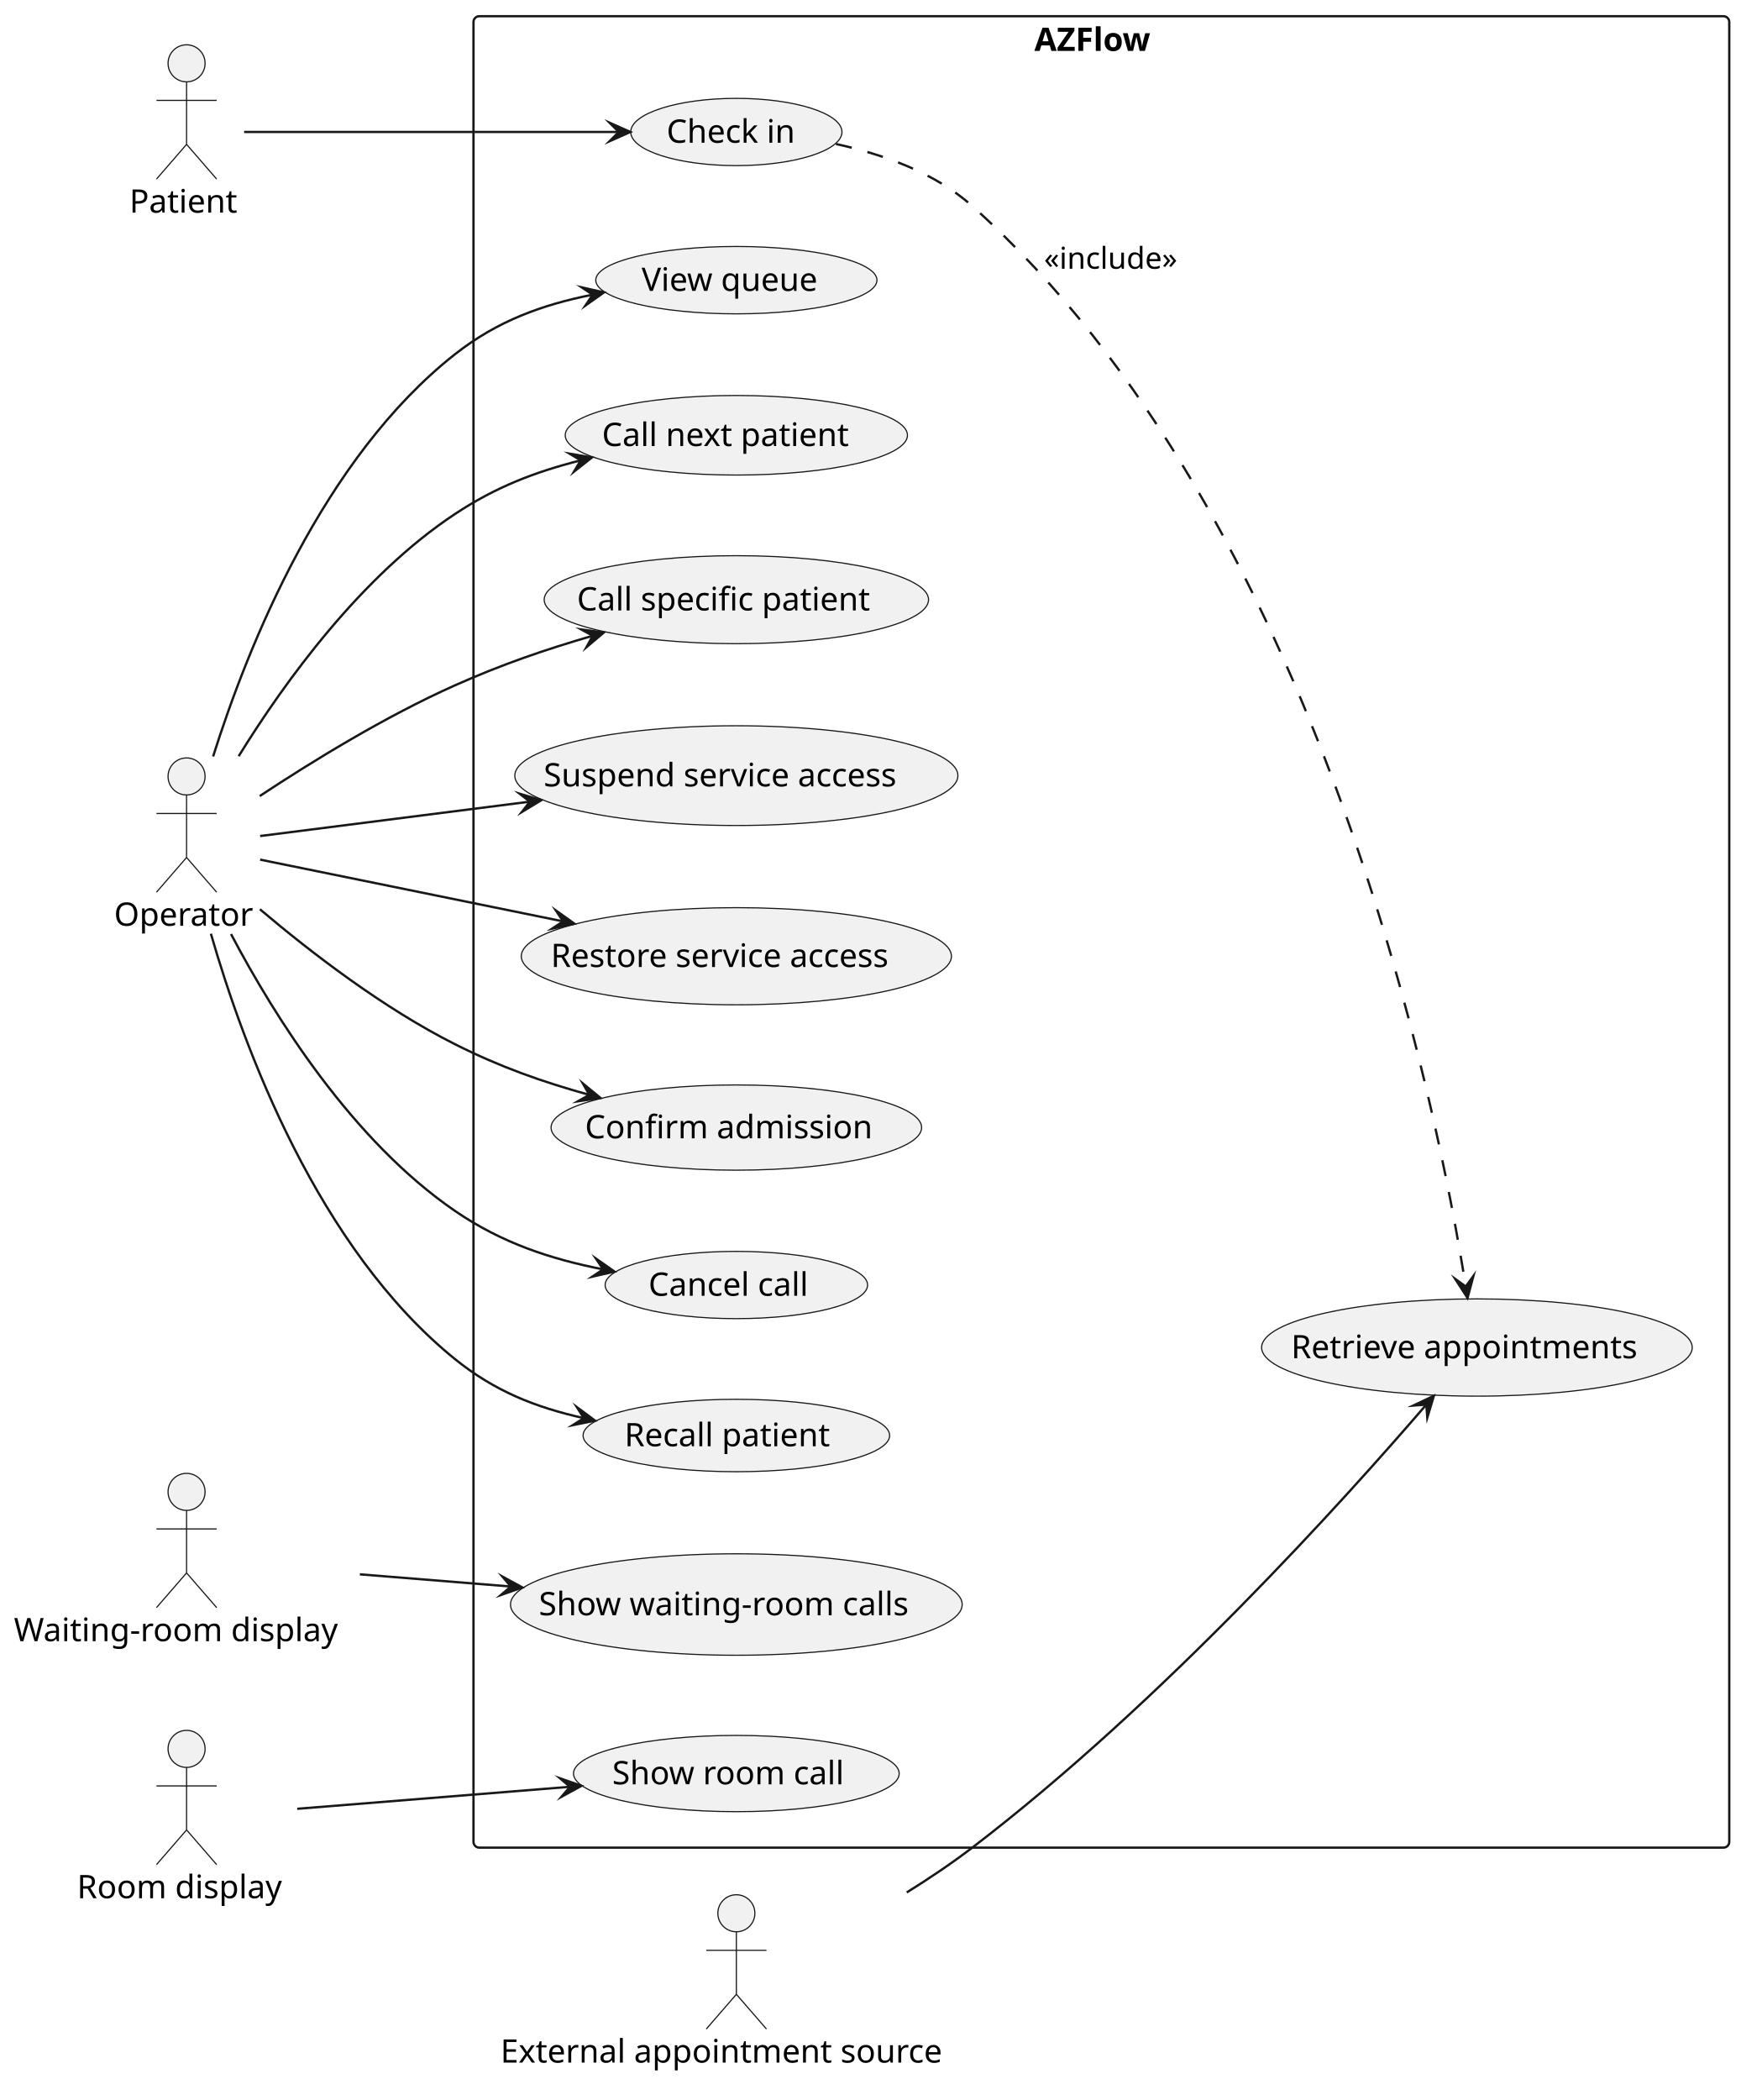
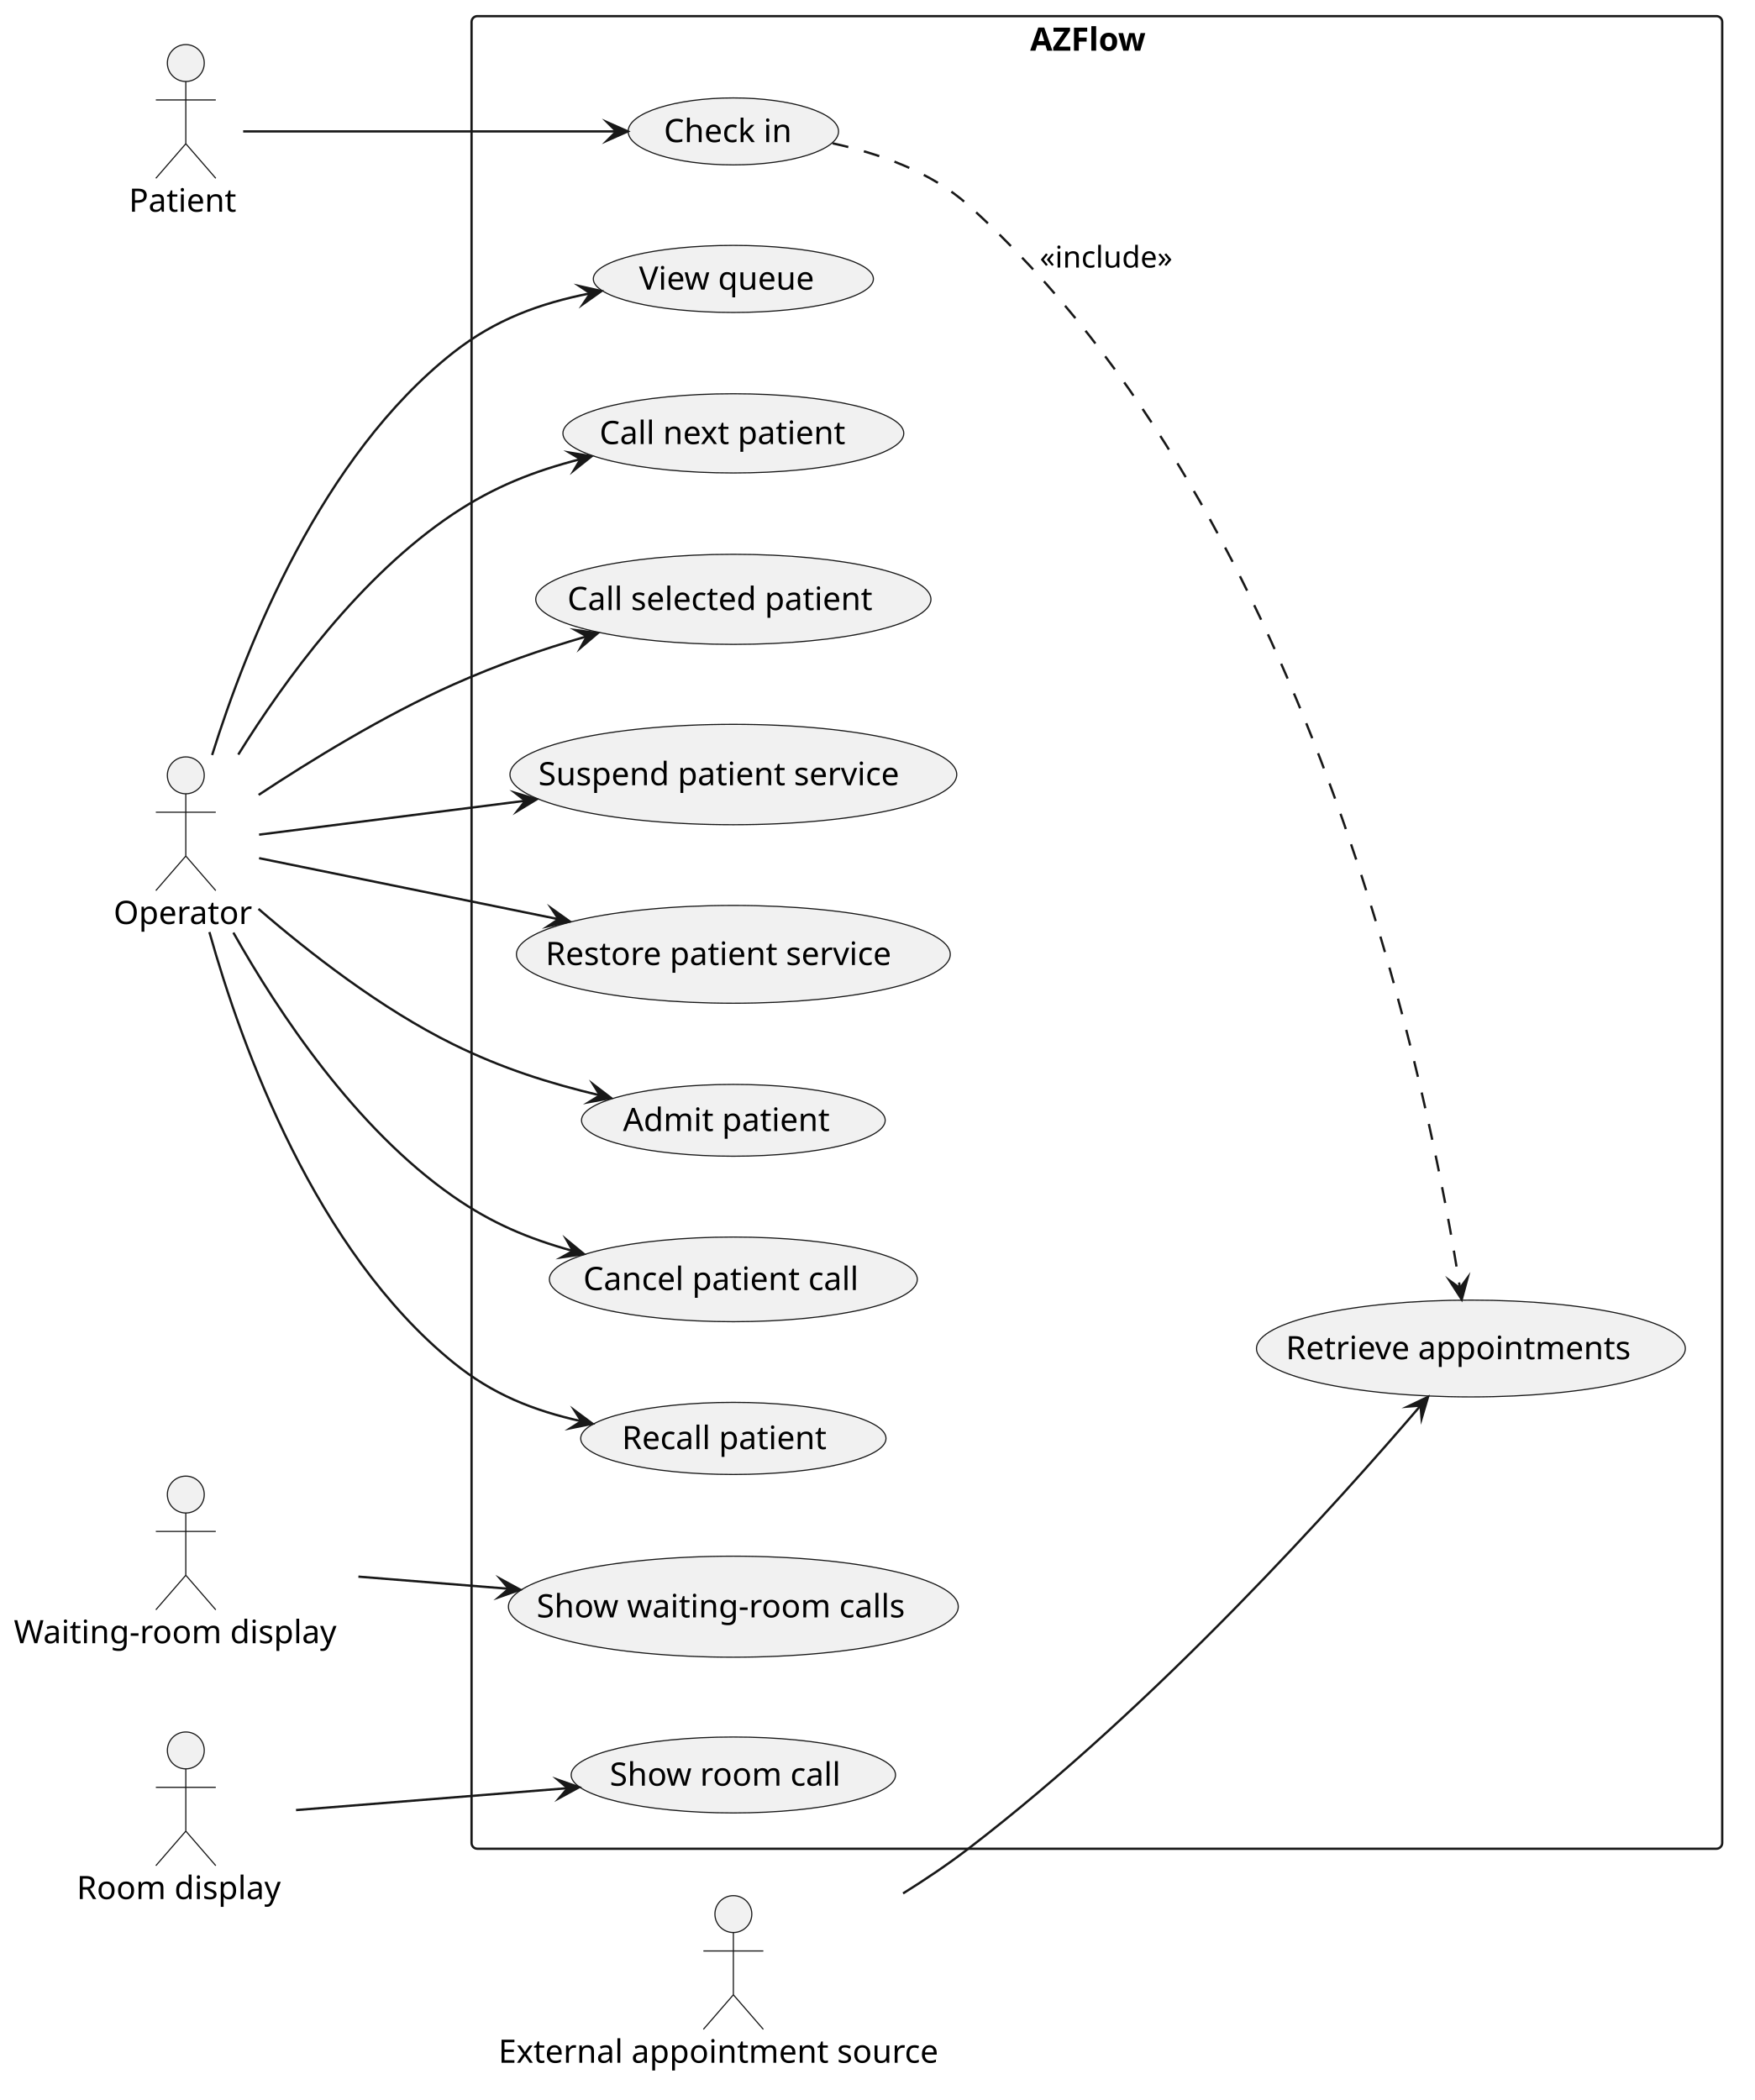
- <svg xmlns="http://www.w3.org/2000/svg" version="1.1" data-diagram-type="DESCRIPTION" style="width:761px;height:907px;background:#FFFFFF;" width="761px" height="907px" viewBox="0 0 761 907" zoomAndPan="magnify" preserveAspectRatio="none" contentStyleType="text/css">
+ <svg xmlns="http://www.w3.org/2000/svg" version="1.1" data-diagram-type="DESCRIPTION" style="width:761px;height:911px;background:#FFFFFF;" width="761px" height="911px" viewBox="0 0 761 911" zoomAndPan="magnify" preserveAspectRatio="none" contentStyleType="text/css">
  <defs />
  <g font-family="sans-serif" lengthAdjust="spacing">
    <g class="cluster" data-qualified-name="AZFlow" id="ent0006" data-source-line="9">
-       <rect x="204.54" y="7" width="542.47" height="791" fill="none" style="stroke:#181818;stroke-width:1;" rx="2.5" ry="2.5" />
+       <rect x="204.54" y="7" width="542.47" height="795" fill="none" style="stroke:#181818;stroke-width:1;" rx="2.5" ry="2.5" />
      <text x="446.825" y="21.995" fill="#000" font-size="14" textLength="57.9" font-weight="700">AZFlow</text>
    </g>
    <g class="entity" data-qualified-name="AZFlow.CheckIn" id="ent0007" data-source-line="10">
      <ellipse cx="318.094" cy="57.004" rx="45.624" ry="14.524" fill="#F1F1F1" style="stroke:#181818;stroke-width:0.5;" />
      <text x="287.954" y="61.652" fill="#000" font-size="14" textLength="60.279">Check in</text>
    </g>
    <g class="entity" data-qualified-name="AZFlow.RetrieveAppointments" id="ent0008" data-source-line="11">
-       <ellipse cx="638.006" cy="582.001" rx="93.006" ry="21.001" fill="#F1F1F1" style="stroke:#181818;stroke-width:0.5;" />
-       <text x="557.749" y="586.65" fill="#000" font-size="14" textLength="160.515">Retrieve appointments</text>
+       <ellipse cx="638.006" cy="585.001" rx="93.006" ry="21.001" fill="#F1F1F1" style="stroke:#181818;stroke-width:0.5;" />
+       <text x="557.749" y="589.65" fill="#000" font-size="14" textLength="160.515">Retrieve appointments</text>
    </g>
    <g class="entity" data-qualified-name="AZFlow.ViewQueue" id="ent0009" data-source-line="12">
      <ellipse cx="318.094" cy="120.999" rx="60.744" ry="14.549" fill="#F1F1F1" style="stroke:#181818;stroke-width:0.5;" />
      <text x="277.174" y="125.647" fill="#000" font-size="14" textLength="81.84">View queue</text>
    </g>
    <g class="entity" data-qualified-name="AZFlow.CallNext" id="ent0010" data-source-line="13">
      <ellipse cx="318.087" cy="187.995" rx="73.927" ry="17.185" fill="#F1F1F1" style="stroke:#181818;stroke-width:0.5;" />
      <text x="260.029" y="192.644" fill="#000" font-size="14" textLength="116.115">Call next patient</text>
    </g>
    <g class="entity" data-qualified-name="AZFlow.CallSpecific" id="ent0011" data-source-line="14">
-       <ellipse cx="318.093" cy="259.005" rx="83.023" ry="19.005" fill="#F1F1F1" style="stroke:#181818;stroke-width:0.5;" />
-       <text x="249.218" y="263.653" fill="#000" font-size="14" textLength="137.751">Call specific patient</text>
+       <ellipse cx="318.087" cy="260.001" rx="85.707" ry="19.541" fill="#F1F1F1" style="stroke:#181818;stroke-width:0.5;" />
+       <text x="246.111" y="264.65" fill="#000" font-size="14" textLength="143.951">Call selected patient</text>
    </g>
    <g class="entity" data-qualified-name="AZFlow.Suspend" id="ent0012" data-source-line="15">
-       <ellipse cx="318.092" cy="335" rx="95.702" ry="21.54" fill="#F1F1F1" style="stroke:#181818;stroke-width:0.5;" />
-       <text x="234.823" y="339.649" fill="#000" font-size="14" textLength="166.537">Suspend service access</text>
+       <ellipse cx="318.092" cy="335.998" rx="96.892" ry="21.778" fill="#F1F1F1" style="stroke:#181818;stroke-width:0.5;" />
+       <text x="233.5" y="340.647" fill="#000" font-size="14" textLength="169.183">Suspend patient service</text>
    </g>
    <g class="entity" data-qualified-name="AZFlow.Restore" id="ent0013" data-source-line="16">
-       <ellipse cx="318.093" cy="413.001" rx="92.903" ry="20.981" fill="#F1F1F1" style="stroke:#181818;stroke-width:0.5;" />
-       <text x="237.952" y="417.649" fill="#000" font-size="14" textLength="160.282">Restore service access</text>
+       <ellipse cx="318.094" cy="413.997" rx="94.084" ry="21.217" fill="#F1F1F1" style="stroke:#181818;stroke-width:0.5;" />
+       <text x="236.63" y="418.645" fill="#000" font-size="14" textLength="162.928">Restore patient service</text>
    </g>
    <g class="entity" data-qualified-name="AZFlow.Admit" id="ent0014" data-source-line="17">
-       <ellipse cx="318.086" cy="486.999" rx="80.046" ry="18.409" fill="#F1F1F1" style="stroke:#181818;stroke-width:0.5;" />
-       <text x="252.694" y="491.648" fill="#000" font-size="14" textLength="130.785">Confirm admission</text>
+       <ellipse cx="318.095" cy="486.003" rx="65.865" ry="15.573" fill="#F1F1F1" style="stroke:#181818;stroke-width:0.5;" />
+       <text x="270.219" y="490.651" fill="#000" font-size="14" textLength="95.751">Admit patient</text>
    </g>
    <g class="entity" data-qualified-name="AZFlow.Cancel" id="ent0015" data-source-line="18">
-       <ellipse cx="318.093" cy="555.004" rx="56.693" ry="14.524" fill="#F1F1F1" style="stroke:#181818;stroke-width:0.5;" />
-       <text x="280.126" y="559.652" fill="#000" font-size="14" textLength="75.934">Cancel call</text>
+       <ellipse cx="318.09" cy="555" rx="79.8" ry="18.36" fill="#F1F1F1" style="stroke:#181818;stroke-width:0.5;" />
+       <text x="252.988" y="559.648" fill="#000" font-size="14" textLength="130.204">Cancel patient call</text>
    </g>
    <g class="entity" data-qualified-name="AZFlow.Recall" id="ent0016" data-source-line="19">
-       <ellipse cx="318.094" cy="620.003" rx="66.214" ry="15.643" fill="#F1F1F1" style="stroke:#181818;stroke-width:0.5;" />
-       <text x="269.761" y="624.651" fill="#000" font-size="14" textLength="96.667">Recall patient</text>
+       <ellipse cx="318.094" cy="624.003" rx="66.214" ry="15.643" fill="#F1F1F1" style="stroke:#181818;stroke-width:0.5;" />
+       <text x="269.761" y="628.651" fill="#000" font-size="14" textLength="96.667">Recall patient</text>
    </g>
    <g class="entity" data-qualified-name="AZFlow.ShowWaiting" id="ent0017" data-source-line="20">
-       <ellipse cx="318.087" cy="693.001" rx="97.557" ry="21.911" fill="#F1F1F1" style="stroke:#181818;stroke-width:0.5;" />
-       <text x="232.758" y="697.65" fill="#000" font-size="14" textLength="170.659">Show waiting-room calls</text>
+       <ellipse cx="318.087" cy="697.001" rx="97.557" ry="21.911" fill="#F1F1F1" style="stroke:#181818;stroke-width:0.5;" />
+       <text x="232.758" y="701.65" fill="#000" font-size="14" textLength="170.659">Show waiting-room calls</text>
    </g>
    <g class="entity" data-qualified-name="AZFlow.ShowRoom" id="ent0018" data-source-line="21">
-       <ellipse cx="318.089" cy="766" rx="70.349" ry="16.47" fill="#F1F1F1" style="stroke:#181818;stroke-width:0.5;" />
-       <text x="264.461" y="770.648" fill="#000" font-size="14" textLength="107.256">Show room call</text>
+       <ellipse cx="318.089" cy="770" rx="70.349" ry="16.47" fill="#F1F1F1" style="stroke:#181818;stroke-width:0.5;" />
+       <text x="264.461" y="774.648" fill="#000" font-size="14" textLength="107.256">Show room call</text>
    </g>
    <g class="entity" data-qualified-name="Patient" id="ent0001" data-source-line="3">
      <ellipse cx="80.598" cy="27.35" rx="8" ry="8" fill="#F1F1F1" style="stroke:#181818;stroke-width:0.5;" />
      <path d="M80.598,35.35 L80.598,62.35 M67.598,43.35 L93.598,43.35 M80.598,62.35 L67.598,77.35 M80.598,62.35 L93.598,77.35" style="stroke:#181818;stroke-width:0.5;" fill="none" />
      <text x="55.91" y="91.845" fill="#000" font-size="14" textLength="49.376">Patient</text>
    </g>
    <g class="entity" data-qualified-name="Operator" id="ent0002" data-source-line="4">
-       <ellipse cx="80.593" cy="335.35" rx="8" ry="8" fill="#F1F1F1" style="stroke:#181818;stroke-width:0.5;" />
-       <path d="M80.593,343.35 L80.593,370.35 M67.593,351.35 L93.593,351.35 M80.593,370.35 L67.593,385.35 M80.593,370.35 L93.593,385.35" style="stroke:#181818;stroke-width:0.5;" fill="none" />
-       <text x="49.26" y="399.845" fill="#000" font-size="14" textLength="62.665">Operator</text>
+       <ellipse cx="80.593" cy="336.35" rx="8" ry="8" fill="#F1F1F1" style="stroke:#181818;stroke-width:0.5;" />
+       <path d="M80.593,344.35 L80.593,371.35 M67.593,352.35 L93.593,352.35 M80.593,371.35 L67.593,386.35 M80.593,371.35 L93.593,386.35" style="stroke:#181818;stroke-width:0.5;" fill="none" />
+       <text x="49.26" y="400.845" fill="#000" font-size="14" textLength="62.665">Operator</text>
    </g>
    <g class="entity" data-qualified-name="AppointmentSource" id="ent0003" data-source-line="5">
-       <ellipse cx="318.097" cy="826.35" rx="8" ry="8" fill="#F1F1F1" style="stroke:#181818;stroke-width:0.5;" />
-       <path d="M318.097,834.35 L318.097,861.35 M305.097,842.35 L331.097,842.35 M318.097,861.35 L305.097,876.35 M318.097,861.35 L331.097,876.35" style="stroke:#181818;stroke-width:0.5;" fill="none" />
-       <text x="216.19" y="890.845" fill="#000" font-size="14" textLength="203.813">External appointment source</text>
+       <ellipse cx="318.097" cy="830.35" rx="8" ry="8" fill="#F1F1F1" style="stroke:#181818;stroke-width:0.5;" />
+       <path d="M318.097,838.35 L318.097,865.35 M305.097,846.35 L331.097,846.35 M318.097,865.35 L305.097,880.35 M318.097,865.35 L331.097,880.35" style="stroke:#181818;stroke-width:0.5;" fill="none" />
+       <text x="216.19" y="894.845" fill="#000" font-size="14" textLength="203.813">External appointment source</text>
    </g>
    <g class="entity" data-qualified-name="WaitingDisplay" id="ent0004" data-source-line="6">
-       <ellipse cx="80.594" cy="644.35" rx="8" ry="8" fill="#F1F1F1" style="stroke:#181818;stroke-width:0.5;" />
-       <path d="M80.594,652.35 L80.594,679.35 M67.594,660.35 L93.594,660.35 M80.594,679.35 L67.594,694.35 M80.594,679.35 L93.594,694.35" style="stroke:#181818;stroke-width:0.5;" fill="none" />
-       <text x="6" y="708.845" fill="#000" font-size="14" textLength="149.188">Waiting-room display</text>
+       <ellipse cx="80.594" cy="648.35" rx="8" ry="8" fill="#F1F1F1" style="stroke:#181818;stroke-width:0.5;" />
+       <path d="M80.594,656.35 L80.594,683.35 M67.594,664.35 L93.594,664.35 M80.594,683.35 L67.594,698.35 M80.594,683.35 L93.594,698.35" style="stroke:#181818;stroke-width:0.5;" fill="none" />
+       <text x="6" y="712.845" fill="#000" font-size="14" textLength="149.188">Waiting-room display</text>
    </g>
    <g class="entity" data-qualified-name="RoomDisplay" id="ent0005" data-source-line="7">
-       <ellipse cx="80.599" cy="755.35" rx="8" ry="8" fill="#F1F1F1" style="stroke:#181818;stroke-width:0.5;" />
-       <path d="M80.599,763.35 L80.599,790.35 M67.599,771.35 L93.599,771.35 M80.599,790.35 L67.599,805.35 M80.599,790.35 L93.599,805.35" style="stroke:#181818;stroke-width:0.5;" fill="none" />
-       <text x="33.27" y="819.845" fill="#000" font-size="14" textLength="94.657">Room display</text>
+       <ellipse cx="80.599" cy="759.35" rx="8" ry="8" fill="#F1F1F1" style="stroke:#181818;stroke-width:0.5;" />
+       <path d="M80.599,767.35 L80.599,794.35 M67.599,775.35 L93.599,775.35 M80.599,794.35 L67.599,809.35 M80.599,794.35 L93.599,809.35" style="stroke:#181818;stroke-width:0.5;" fill="none" />
+       <text x="33.27" y="823.845" fill="#000" font-size="14" textLength="94.657">Room display</text>
    </g>
    <g class="link" data-entity-1="ent0001" data-entity-2="ent0007" id="lnk19" data-source-line="24" data-link-type="dependency">
      <path d="M105.47,57 C144.53,57 217.68,57 267.31,57" style="stroke:#181818;stroke-width:1;" fill="none" id="Patient-to-CheckIn" />
      <polygon points="272.31,57,263.31,53,267.31,57,263.31,61,272.31,57" fill="#181818" style="stroke:#181818;stroke-width:1;stroke-linejoin:miter;stroke-miterlimit:10;" />
    </g>
    <g class="link" data-entity-1="ent0007" data-entity-2="ent0008" id="lnk20" data-source-line="25" data-link-type="dependency">
-       <path d="M361.13,62.19 C380.97,66.52 403.8,74.45 420,89 C571,224.57 621.15,479.601 633.17,555.661" style="stroke:#181818;stroke-width:1;stroke-dasharray:7,7;" fill="none" id="CheckIn-to-RetrieveAppointments" />
-       <polygon points="633.95,560.6,636.496,551.086,633.17,555.661,628.594,552.335,633.95,560.6" fill="#181818" style="stroke:#181818;stroke-width:1;stroke-linejoin:miter;stroke-miterlimit:10;" />
+       <path d="M361.14,62.17 C380.99,66.5 403.81,74.43 420,89 C571.79,225.59 621.475,482.619 633.265,558.799" style="stroke:#181818;stroke-width:1;stroke-dasharray:7,7;" fill="none" id="CheckIn-to-RetrieveAppointments" />
+       <polygon points="634.03,563.74,636.606,554.234,633.265,558.799,628.701,555.458,634.03,563.74" fill="#181818" style="stroke:#181818;stroke-width:1;stroke-linejoin:miter;stroke-miterlimit:10;" />
      <text x="451" y="116.067" fill="#000" font-size="13" textLength="63.007">«include»</text>
    </g>
    <g class="link" data-entity-1="ent0003" data-entity-2="ent0008" id="lnk21" data-source-line="26" data-link-type="dependency">
-       <path d="M391.7,817.36 C401.48,811.27 411.17,804.75 420,798 C501.95,735.4 581.058,647.42 616.148,606.65" style="stroke:#181818;stroke-width:1;" fill="none" id="AppointmentSource-to-RetrieveAppointments" />
-       <polygon points="619.41,602.86,610.507,607.072,616.148,606.65,616.571,612.291,619.41,602.86" fill="#181818" style="stroke:#181818;stroke-width:1;stroke-linejoin:miter;stroke-miterlimit:10;" />
+       <path d="M391.71,821.38 C401.49,815.29 411.18,808.76 420,802 C502.06,739.16 581.12,650.739 616.18,609.759" style="stroke:#181818;stroke-width:1;" fill="none" id="AppointmentSource-to-RetrieveAppointments" />
+       <polygon points="619.43,605.96,610.54,610.198,616.18,609.759,616.619,615.399,619.43,605.96" fill="#181818" style="stroke:#181818;stroke-width:1;stroke-linejoin:miter;stroke-miterlimit:10;" />
    </g>
    <g class="link" data-entity-1="ent0002" data-entity-2="ent0009" id="lnk22" data-source-line="28" data-link-type="dependency">
-       <path d="M92.06,326.72 C107.14,278.86 139.62,197.79 196.54,153 C214.83,138.61 234.117,131.64 256.027,127.26" style="stroke:#181818;stroke-width:1;" fill="none" id="Operator-to-ViewQueue" />
-       <polygon points="260.93,126.28,251.32,124.122,256.027,127.26,252.889,131.967,260.93,126.28" fill="#181818" style="stroke:#181818;stroke-width:1;stroke-linejoin:miter;stroke-miterlimit:10;" />
+       <path d="M92.01,327.54 C107.03,279.46 139.45,198.01 196.54,153 C214.82,138.59 234.097,131.62 256.007,127.24" style="stroke:#181818;stroke-width:1;" fill="none" id="Operator-to-ViewQueue" />
+       <polygon points="260.91,126.26,251.3,124.102,256.007,127.24,252.869,131.947,260.91,126.26" fill="#181818" style="stroke:#181818;stroke-width:1;stroke-linejoin:miter;stroke-miterlimit:10;" />
    </g>
    <g class="link" data-entity-1="ent0002" data-entity-2="ent0010" id="lnk23" data-source-line="29" data-link-type="dependency">
-       <path d="M103.1,326.6 C123.2,294.11 156.15,248.71 196.54,222 C214.13,210.37 230.854,203.9 250.864,198.82" style="stroke:#181818;stroke-width:1;" fill="none" id="Operator-to-CallNext" />
-       <polygon points="255.71,197.59,246.002,195.928,250.864,198.82,247.971,203.682,255.71,197.59" fill="#181818" style="stroke:#181818;stroke-width:1;stroke-linejoin:miter;stroke-miterlimit:10;" />
+       <path d="M103.35,327.35 C123.5,294.94 156.39,249.78 196.54,223 C214.4,211.09 231.519,204.411 251.789,199.171" style="stroke:#181818;stroke-width:1;" fill="none" id="Operator-to-CallNext" />
+       <polygon points="256.63,197.92,246.915,196.3,251.789,199.171,248.918,204.045,256.63,197.92" fill="#181818" style="stroke:#181818;stroke-width:1;stroke-linejoin:miter;stroke-miterlimit:10;" />
    </g>
    <g class="link" data-entity-1="ent0002" data-entity-2="ent0011" id="lnk24" data-source-line="30" data-link-type="dependency">
-       <path d="M112.19,343.83 C134.74,328.93 166.56,309.36 196.54,296 C216.93,286.91 235.419,280.586 256.049,274.586" style="stroke:#181818;stroke-width:1;" fill="none" id="Operator-to-CallSpecific" />
-       <polygon points="260.85,273.19,251.091,271.863,256.049,274.586,253.325,279.544,260.85,273.19" fill="#181818" style="stroke:#181818;stroke-width:1;stroke-linejoin:miter;stroke-miterlimit:10;" />
+       <path d="M112.19,344.83 C134.74,329.93 166.56,310.36 196.54,297 C216.43,288.13 234.282,281.975 254.532,276.045" style="stroke:#181818;stroke-width:1;" fill="none" id="Operator-to-CallSpecific" />
+       <polygon points="259.33,274.64,249.569,273.331,254.532,276.045,251.817,281.008,259.33,274.64" fill="#181818" style="stroke:#181818;stroke-width:1;stroke-linejoin:miter;stroke-miterlimit:10;" />
    </g>
    <g class="link" data-entity-1="ent0002" data-entity-2="ent0012" id="lnk25" data-source-line="31" data-link-type="dependency">
-       <path d="M112.38,361.08 C143.11,357.16 186.75,351.601 228.88,346.241" style="stroke:#181818;stroke-width:1;" fill="none" id="Operator-to-Suspend" />
-       <polygon points="233.84,345.61,224.407,342.778,228.88,346.241,225.417,350.714,233.84,345.61" fill="#181818" style="stroke:#181818;stroke-width:1;stroke-linejoin:miter;stroke-miterlimit:10;" />
+       <path d="M112.38,362.08 C142.87,358.2 185.96,352.701 227.85,347.371" style="stroke:#181818;stroke-width:1;" fill="none" id="Operator-to-Suspend" />
+       <polygon points="232.81,346.74,223.377,343.908,227.85,347.371,224.387,351.844,232.81,346.74" fill="#181818" style="stroke:#181818;stroke-width:1;stroke-linejoin:miter;stroke-miterlimit:10;" />
    </g>
    <g class="link" data-entity-1="ent0002" data-entity-2="ent0013" id="lnk26" data-source-line="32" data-link-type="dependency">
-       <path d="M112.38,371.28 C146.67,378.27 198.281,388.781 243.251,397.951" style="stroke:#181818;stroke-width:1;" fill="none" id="Operator-to-Restore" />
-       <polygon points="248.15,398.95,240.131,393.232,243.251,397.951,238.532,401.071,248.15,398.95" fill="#181818" style="stroke:#181818;stroke-width:1;stroke-linejoin:miter;stroke-miterlimit:10;" />
+       <path d="M112.38,372.28 C146.42,379.21 197.461,389.622 242.271,398.752" style="stroke:#181818;stroke-width:1;" fill="none" id="Operator-to-Restore" />
+       <polygon points="247.17,399.75,239.15,394.034,242.271,398.752,237.553,401.873,247.17,399.75" fill="#181818" style="stroke:#181818;stroke-width:1;stroke-linejoin:miter;stroke-miterlimit:10;" />
    </g>
    <g class="link" data-entity-1="ent0002" data-entity-2="ent0014" id="lnk27" data-source-line="33" data-link-type="dependency">
-       <path d="M112.28,392.71 C134.36,411.41 165.59,435.43 196.54,451 C216.15,460.87 234.122,467.204 254.572,472.874" style="stroke:#181818;stroke-width:1;" fill="none" id="Operator-to-Admit" />
-       <polygon points="259.39,474.21,251.786,467.951,254.572,472.874,249.648,475.66,259.39,474.21" fill="#181818" style="stroke:#181818;stroke-width:1;stroke-linejoin:miter;stroke-miterlimit:10;" />
+       <path d="M112.12,394.28 C134.12,413.31 165.33,437.63 196.54,453 C217.95,463.55 238.356,469.961 260.216,475.171" style="stroke:#181818;stroke-width:1;" fill="none" id="Operator-to-Admit" />
+       <polygon points="265.08,476.33,257.253,470.352,260.216,475.171,255.398,478.134,265.08,476.33" fill="#181818" style="stroke:#181818;stroke-width:1;stroke-linejoin:miter;stroke-miterlimit:10;" />
    </g>
    <g class="link" data-entity-1="ent0002" data-entity-2="ent0015" id="lnk28" data-source-line="34" data-link-type="dependency">
-       <path d="M99.79,403.42 C118.9,439.62 152.32,492.71 196.54,523 C216.81,536.89 237.904,543.796 260.554,548.246" style="stroke:#181818;stroke-width:1;" fill="none" id="Operator-to-Cancel" />
-       <polygon points="265.46,549.21,257.4,543.55,260.554,548.246,255.858,551.4,265.46,549.21" fill="#181818" style="stroke:#181818;stroke-width:1;stroke-linejoin:miter;stroke-miterlimit:10;" />
+       <path d="M101.23,404.58 C120.84,439.37 154.14,489.48 196.54,519 C213.3,530.67 229.083,537.281 248.473,542.671" style="stroke:#181818;stroke-width:1;" fill="none" id="Operator-to-Cancel" />
+       <polygon points="253.29,544.01,245.69,537.746,248.473,542.671,243.547,545.453,253.29,544.01" fill="#181818" style="stroke:#181818;stroke-width:1;stroke-linejoin:miter;stroke-miterlimit:10;" />
    </g>
    <g class="link" data-entity-1="ent0002" data-entity-2="ent0016" id="lnk29" data-source-line="35" data-link-type="dependency">
-       <path d="M91.1,403.27 C105.45,453.03 137.48,539.24 196.54,587 C213.66,600.85 231.281,607.818 252.201,612.498" style="stroke:#181818;stroke-width:1;" fill="none" id="Operator-to-Recall" />
-       <polygon points="257.08,613.59,249.17,607.722,252.201,612.498,247.424,615.529,257.08,613.59" fill="#181818" style="stroke:#181818;stroke-width:1;stroke-linejoin:miter;stroke-miterlimit:10;" />
+       <path d="M90.83,404.34 C104.96,454.71 136.82,542.43 196.54,591 C213.62,604.9 231.231,611.868 252.151,616.548" style="stroke:#181818;stroke-width:1;" fill="none" id="Operator-to-Recall" />
+       <polygon points="257.03,617.64,249.12,611.772,252.151,616.548,247.374,619.579,257.03,617.64" fill="#181818" style="stroke:#181818;stroke-width:1;stroke-linejoin:miter;stroke-miterlimit:10;" />
    </g>
    <g class="link" data-entity-1="ent0004" data-entity-2="ent0017" id="lnk30" data-source-line="37" data-link-type="dependency">
-       <path d="M155.46,679.96 C177.72,681.76 197.436,683.347 220.686,685.227" style="stroke:#181818;stroke-width:1;" fill="none" id="WaitingDisplay-to-ShowWaiting" />
-       <polygon points="225.67,685.63,217.022,680.918,220.686,685.227,216.377,688.892,225.67,685.63" fill="#181818" style="stroke:#181818;stroke-width:1;stroke-linejoin:miter;stroke-miterlimit:10;" />
+       <path d="M155.46,683.96 C177.72,685.76 197.436,687.347 220.686,689.227" style="stroke:#181818;stroke-width:1;" fill="none" id="WaitingDisplay-to-ShowWaiting" />
+       <polygon points="225.67,689.63,217.022,684.918,220.686,689.227,216.377,692.892,225.67,689.63" fill="#181818" style="stroke:#181818;stroke-width:1;stroke-linejoin:miter;stroke-miterlimit:10;" />
    </g>
    <g class="link" data-entity-1="ent0005" data-entity-2="ent0018" id="lnk31" data-source-line="38" data-link-type="dependency">
-       <path d="M128.4,781.23 C163.55,778.39 207.146,774.872 246.216,771.722" style="stroke:#181818;stroke-width:1;" fill="none" id="RoomDisplay-to-ShowRoom" />
-       <polygon points="251.2,771.32,241.908,768.056,246.216,771.722,242.551,776.03,251.2,771.32" fill="#181818" style="stroke:#181818;stroke-width:1;stroke-linejoin:miter;stroke-miterlimit:10;" />
+       <path d="M128.4,785.23 C163.55,782.39 207.146,778.872 246.216,775.722" style="stroke:#181818;stroke-width:1;" fill="none" id="RoomDisplay-to-ShowRoom" />
+       <polygon points="251.2,775.32,241.908,772.056,246.216,775.722,242.551,780.03,251.2,775.32" fill="#181818" style="stroke:#181818;stroke-width:1;stroke-linejoin:miter;stroke-miterlimit:10;" />
    </g>
  </g>
</svg>
